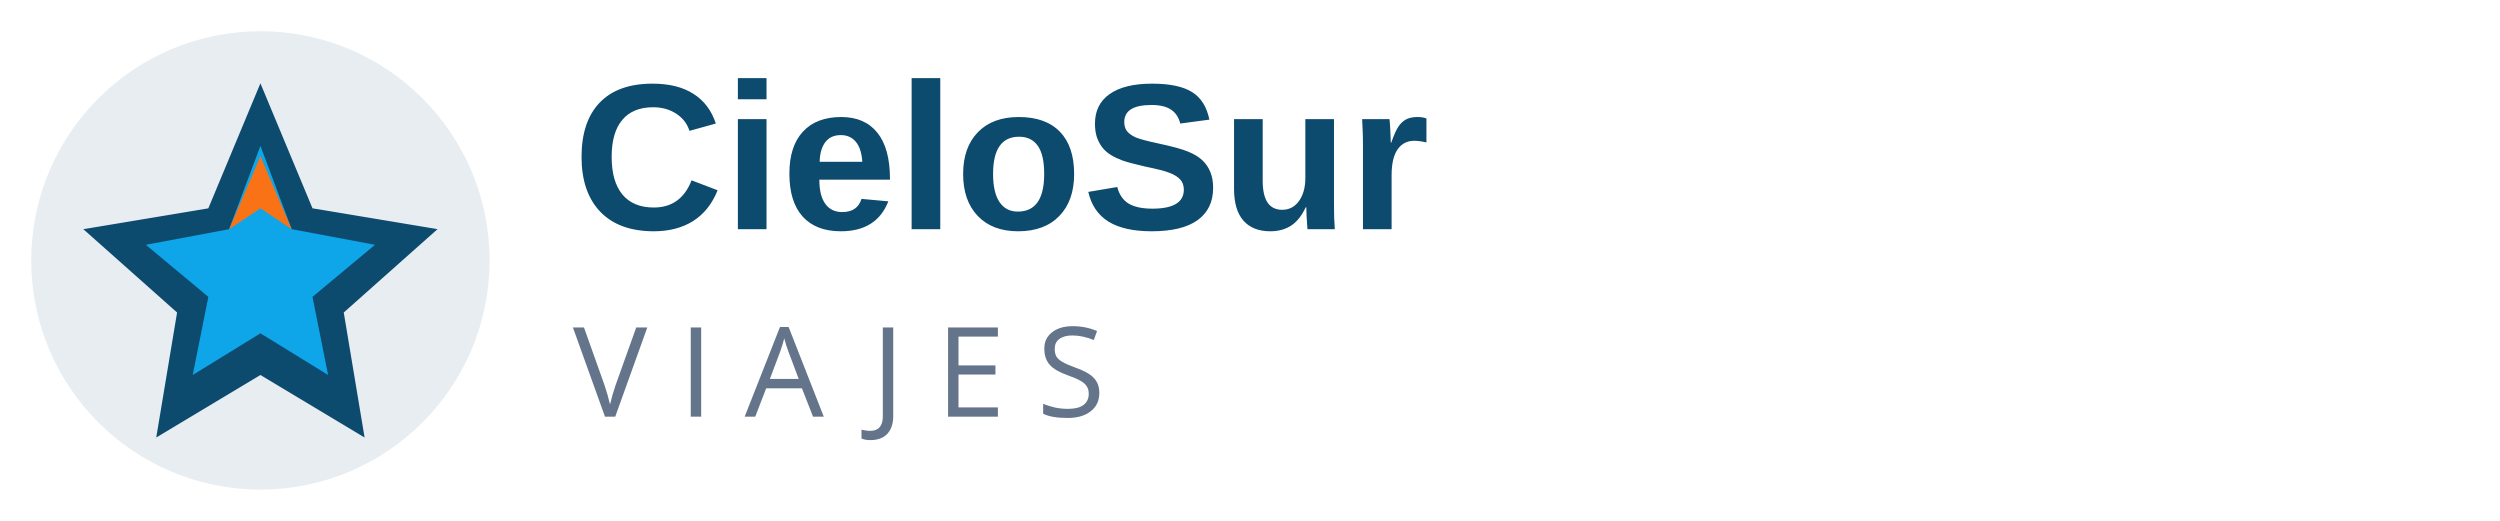
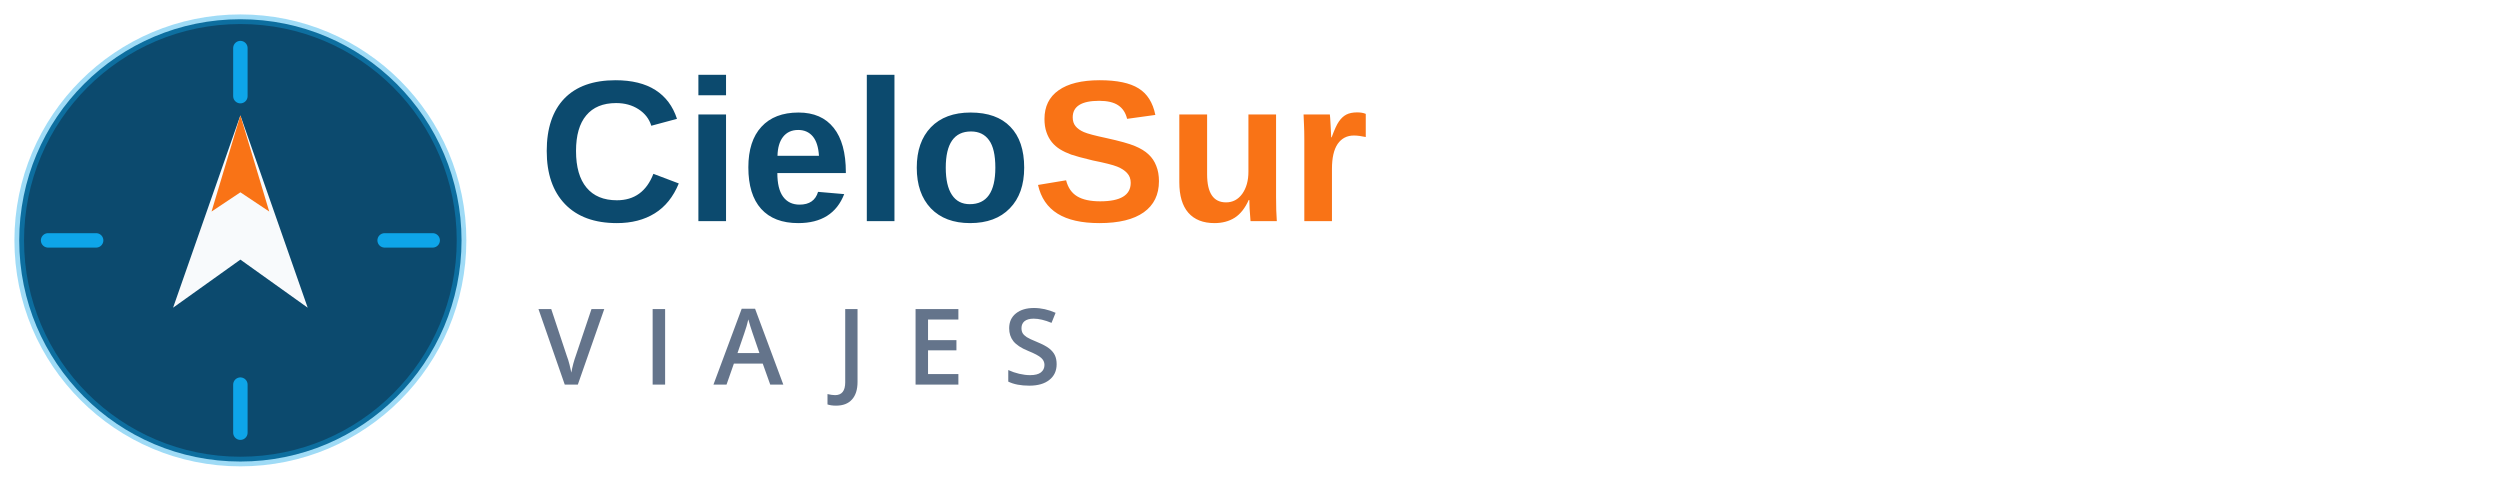
- <svg xmlns="http://www.w3.org/2000/svg" viewBox="0 0 240 50" fill="none">
-   <circle cx="25" cy="25" r="22" fill="#0C4A6E" opacity="0.1" />
-   <path d="M25 8 L30 20 L42 22 L33 30 L35 42 L25 36 L15 42 L17 30 L8 22 L20 20 Z" fill="#0C4A6E" />
-   <path d="M25 14 L28 22 L36 23.5 L30 28.5 L31.5 36 L25 32 L18.5 36 L20 28.5 L14 23.5 L22 22 Z" fill="#0EA5E9" />
-   <path d="M22 22 L25 15 L28 22 L25 20Z" fill="#F97316" />
-   <text x="55" y="22" font-family="Poppins, Arial, sans-serif" font-size="20" font-weight="700" fill="#0C4A6E">CieloSur</text>
-   <text x="55" y="40" font-family="Open Sans, Arial, sans-serif" font-size="12" font-weight="400" fill="#64748B" letter-spacing="3">VIAJES</text>
+ <svg xmlns="http://www.w3.org/2000/svg" viewBox="0 0 260 50" fill="none">
+   <circle cx="25" cy="25" r="23" fill="#0C4A6E" />
+   <path d="M18 32 L25 12 L32 32 L25 27 Z" fill="#F8FAFC" />
+   <path d="M25 12 L28 22 L25 20 L22 22 Z" fill="#F97316" />
+   <line x1="25" y1="5" x2="25" y2="10" stroke="#0EA5E9" stroke-width="1.5" stroke-linecap="round" />
+   <line x1="25" y1="40" x2="25" y2="45" stroke="#0EA5E9" stroke-width="1.5" stroke-linecap="round" />
+   <line x1="5" y1="25" x2="10" y2="25" stroke="#0EA5E9" stroke-width="1.5" stroke-linecap="round" />
+   <line x1="40" y1="25" x2="45" y2="25" stroke="#0EA5E9" stroke-width="1.5" stroke-linecap="round" />
+   <circle cx="25" cy="25" r="23" stroke="#0EA5E9" stroke-width="1" fill="none" opacity="0.4" />
+   <text x="56" y="23" font-family="Poppins, Arial, sans-serif" font-size="21" font-weight="700" fill="#0C4A6E">Cielo<tspan fill="#F97316">Sur</tspan>
+   </text>
+   <text x="56" y="40" font-family="Open Sans, Arial, sans-serif" font-size="11" font-weight="600" fill="#64748B" letter-spacing="4">VIAJES</text>
</svg>
